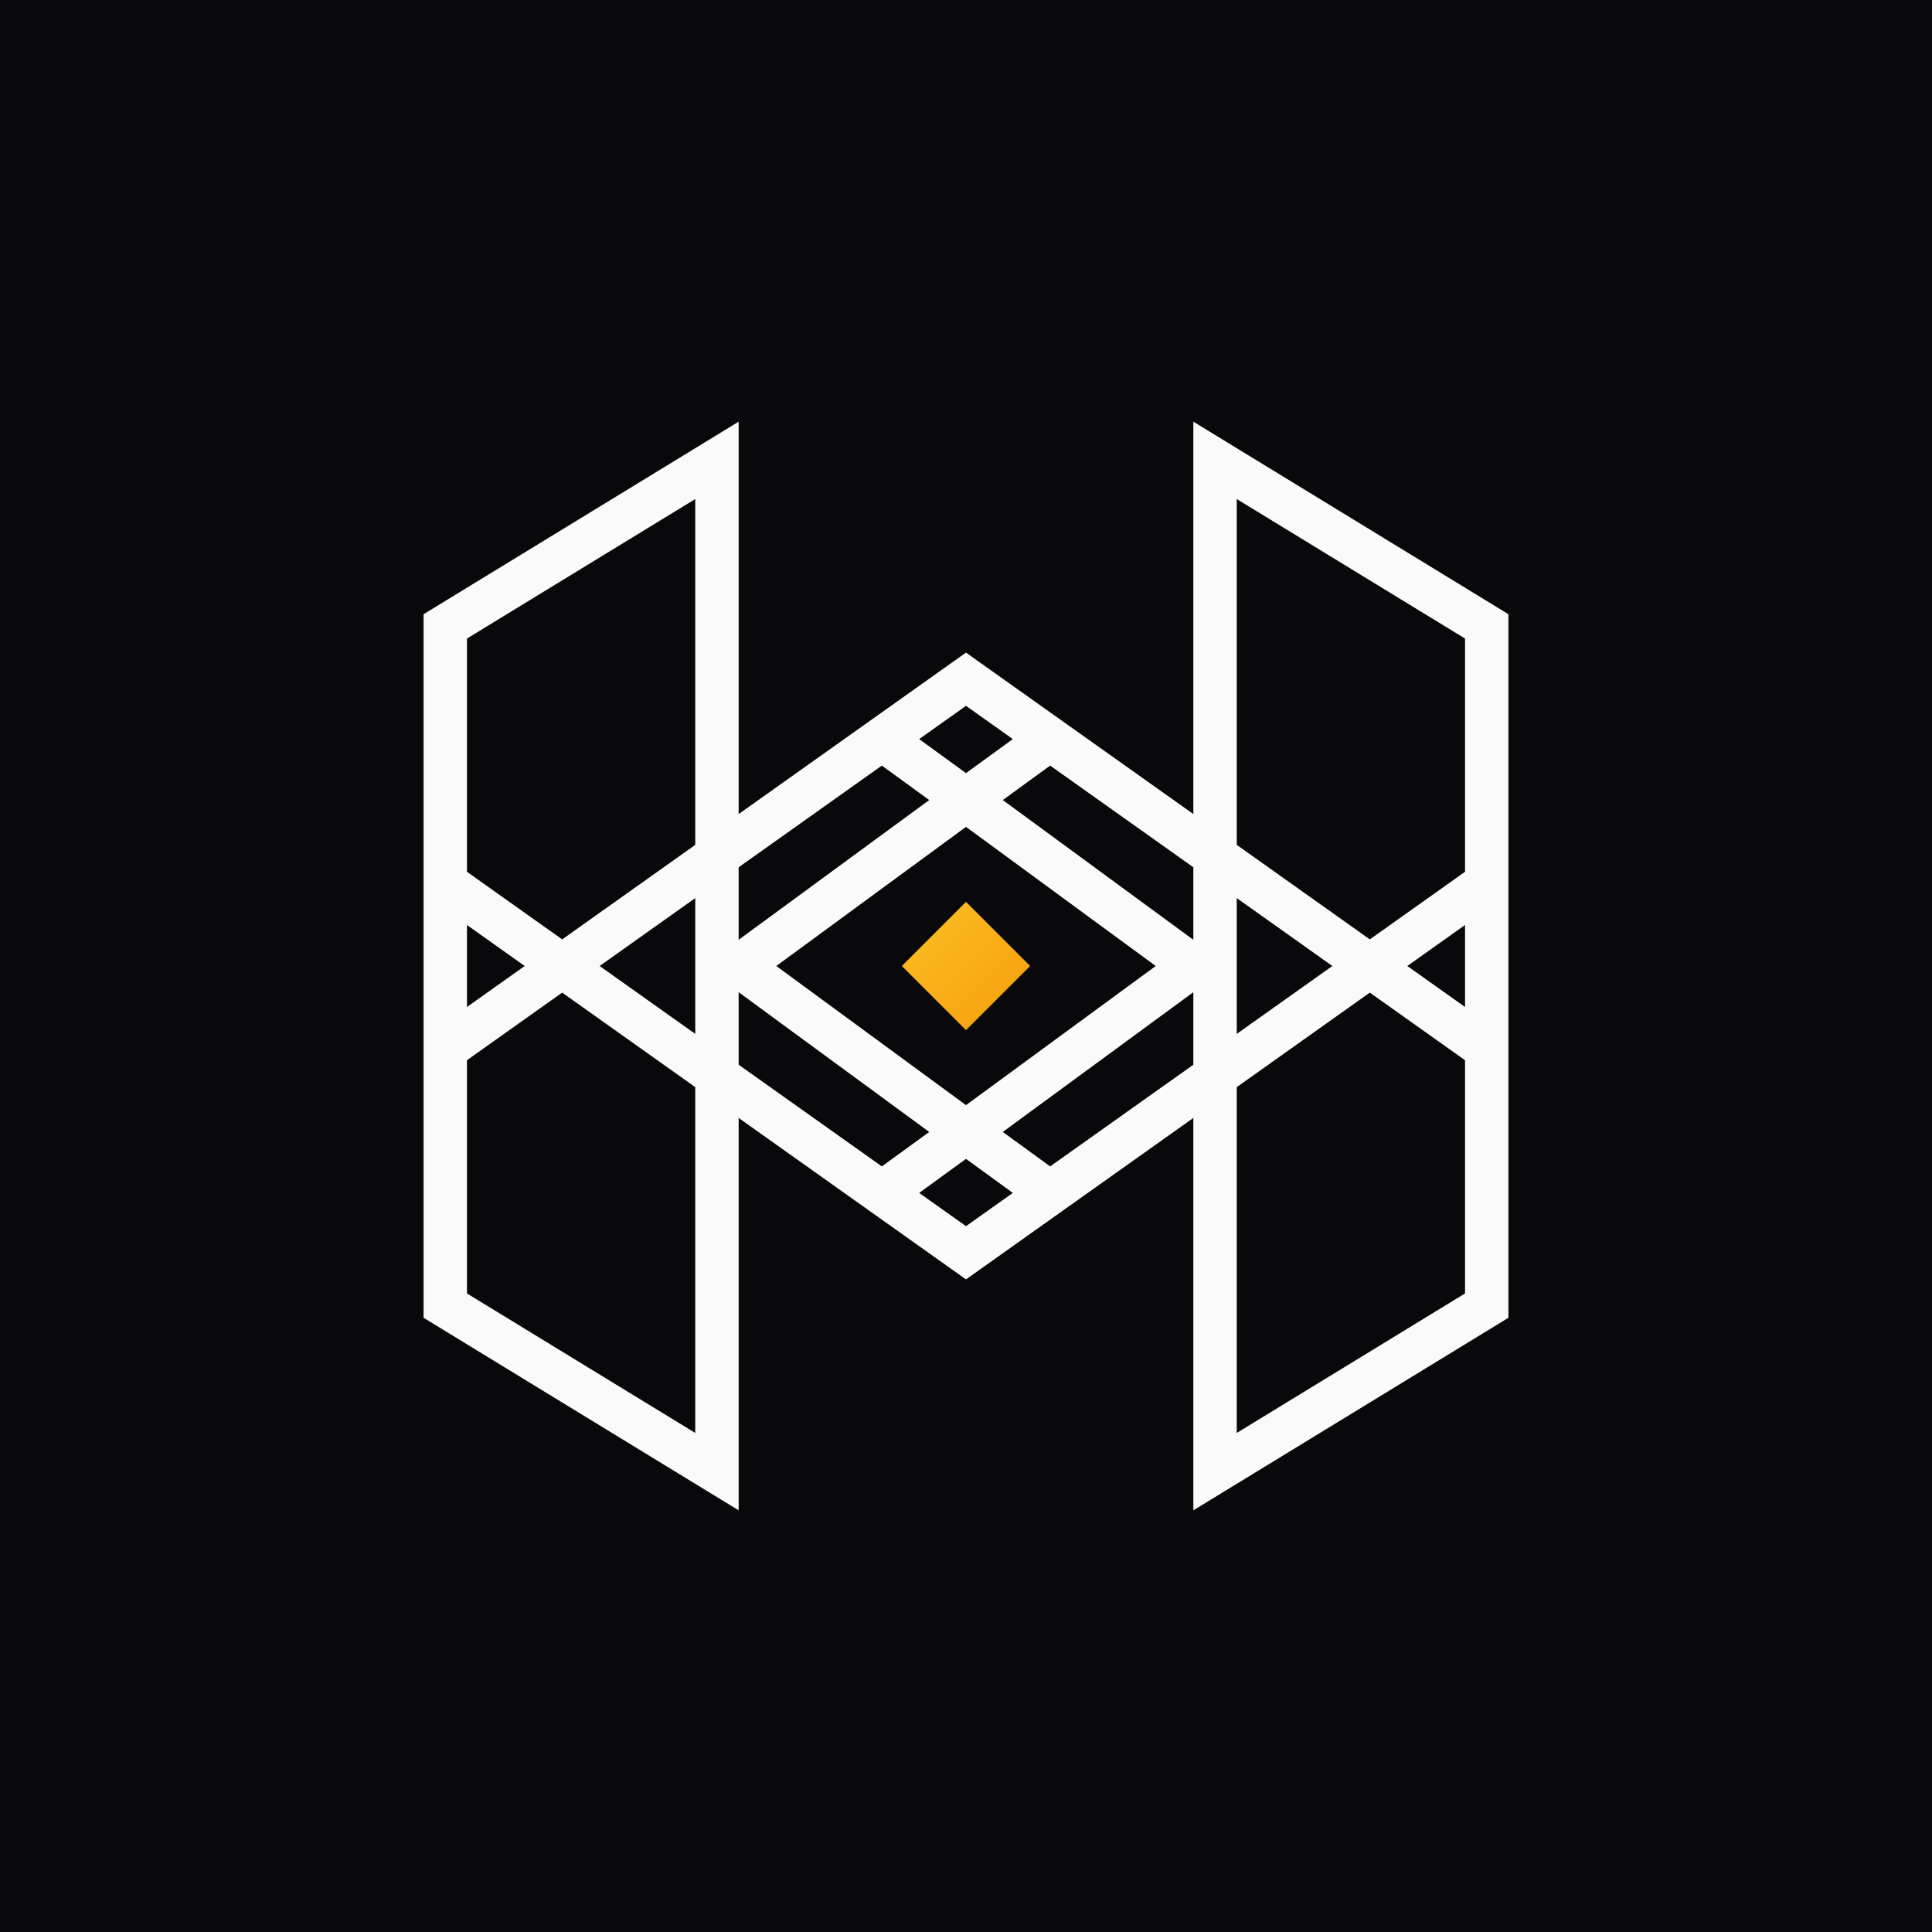
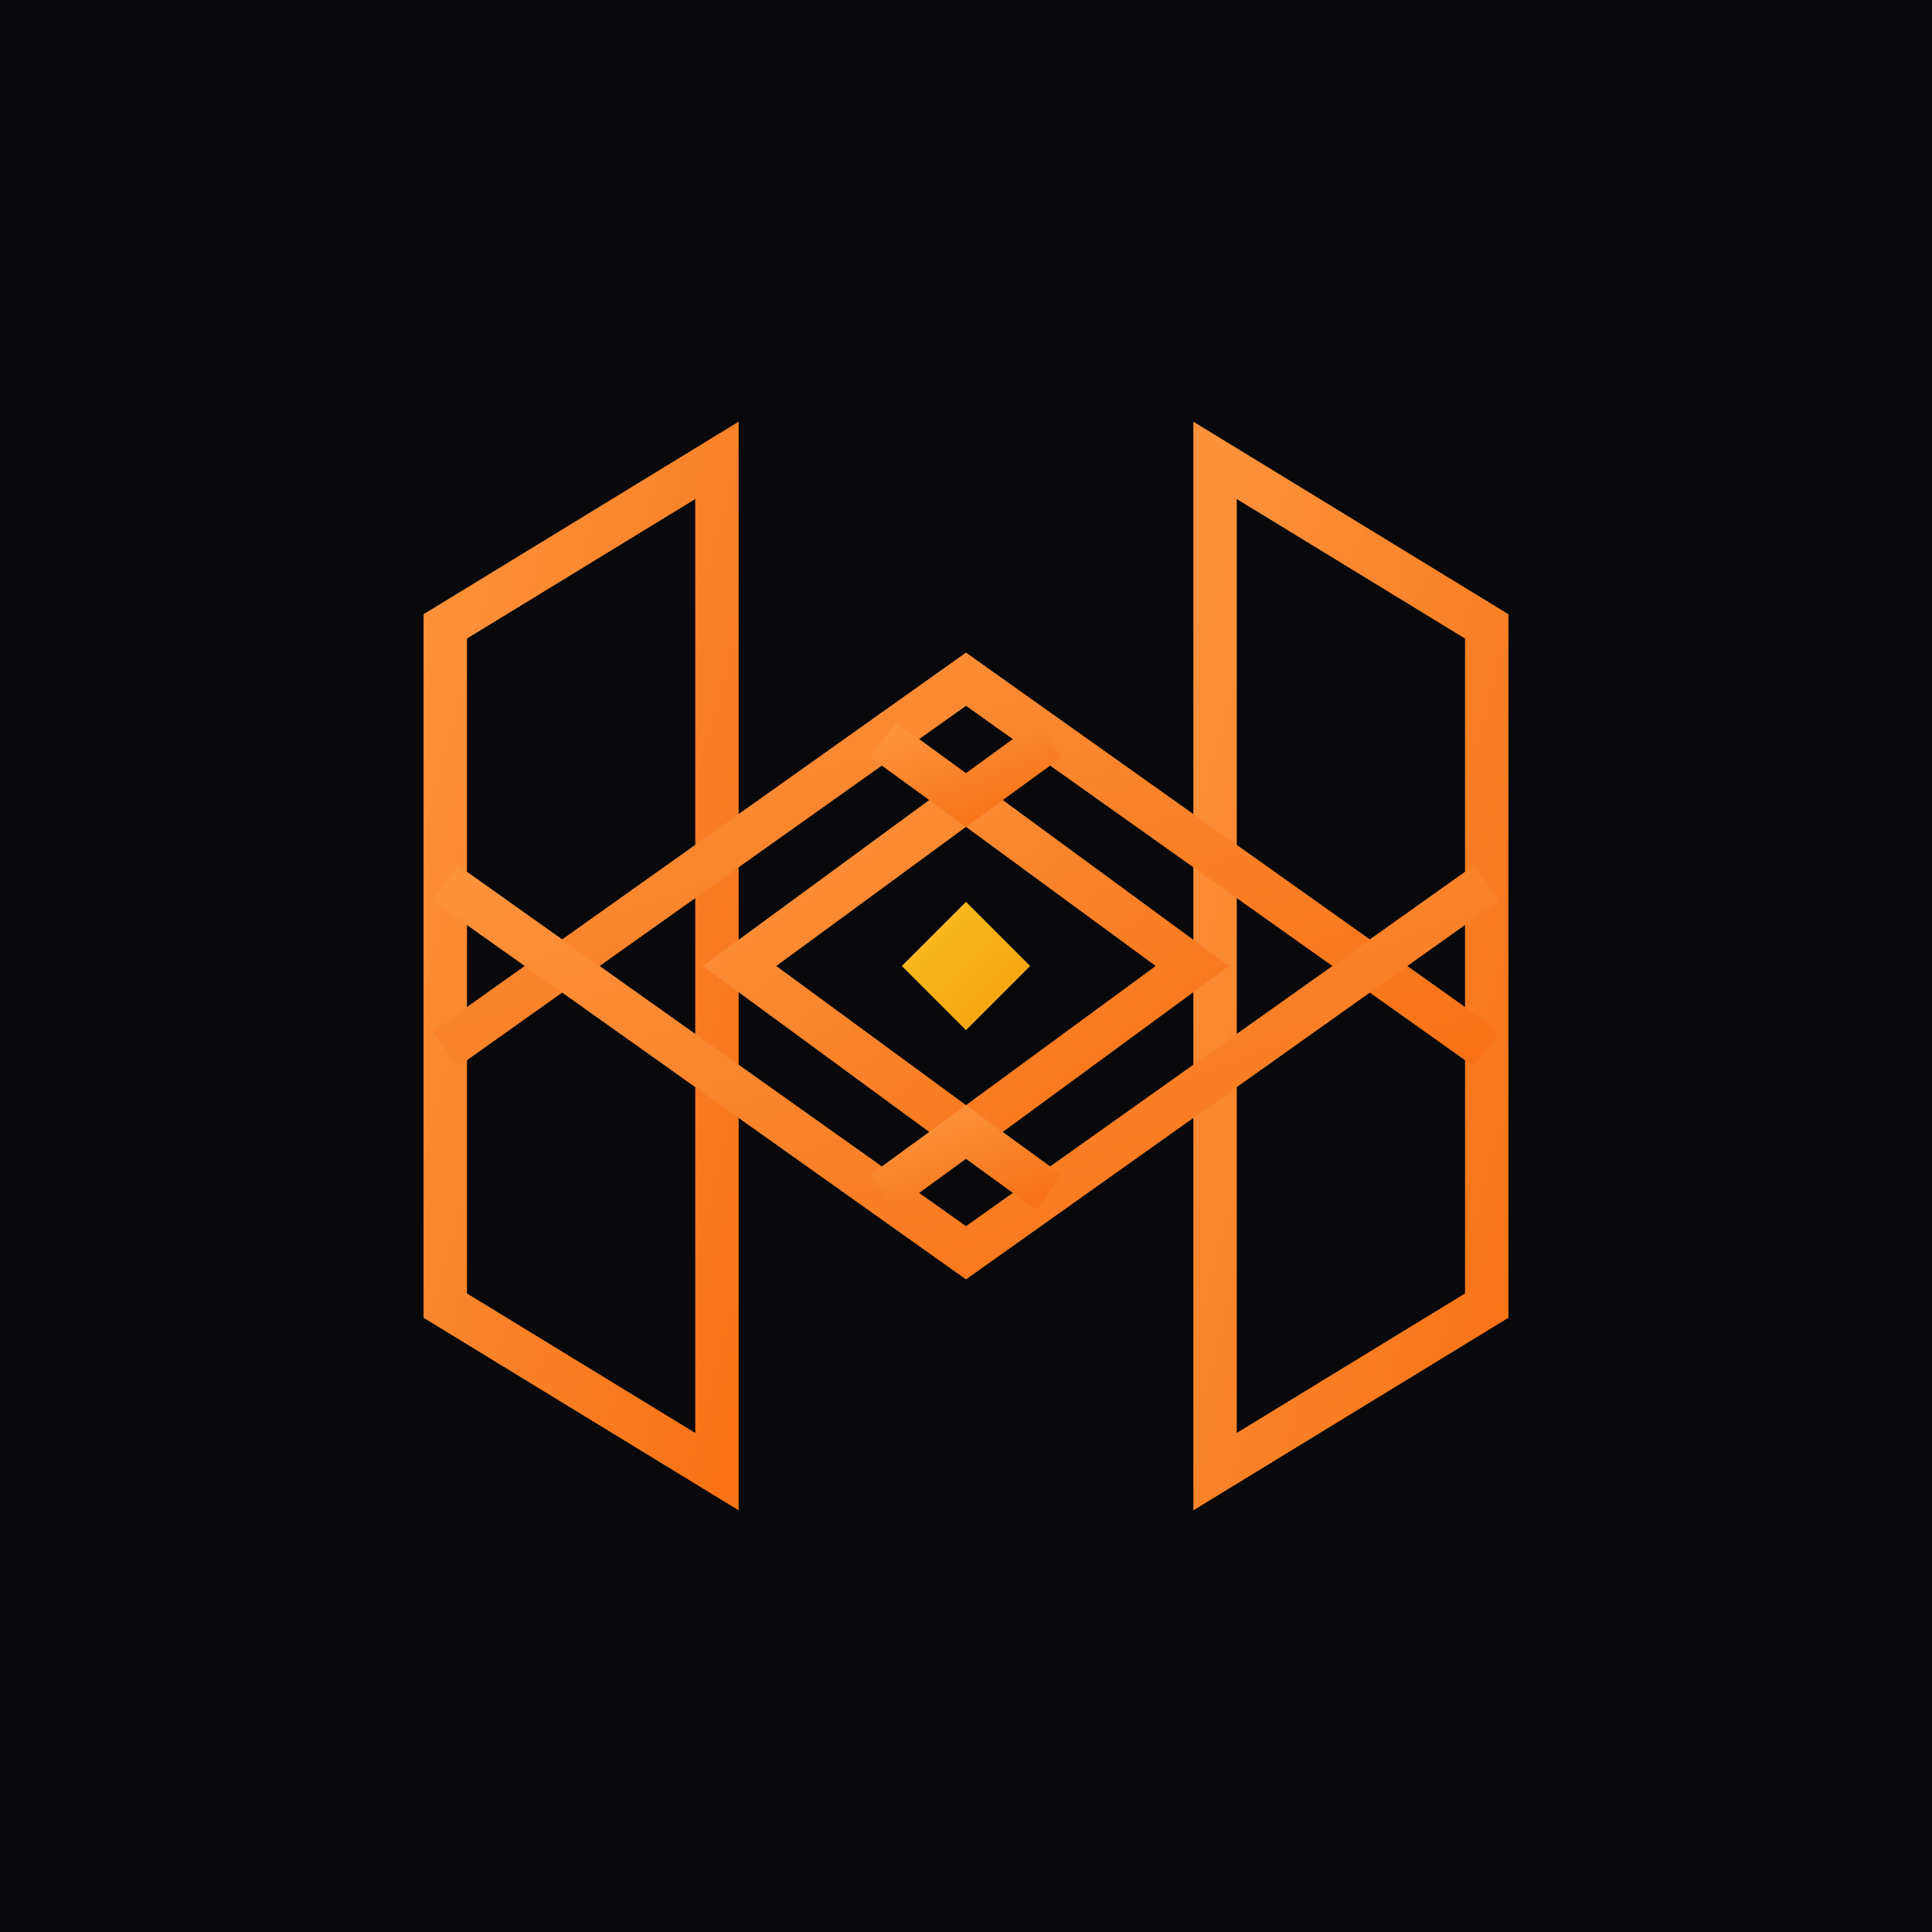
<svg xmlns="http://www.w3.org/2000/svg" viewBox="0 0 512 512" width="512" height="512">
  <defs>
-     <linearGradient id="amberCore" x1="0%" y1="0%" x2="100%" y2="100%">
+     <linearGradient id="hokageOrange" x1="0%" y1="0%" x2="100%" y2="100%">
+       <stop offset="0%" stop-color="#fb923c" />
+       <stop offset="100%" stop-color="#f97316" />
+     </linearGradient>
+     <linearGradient id="goldCore" x1="0%" y1="0%" x2="100%" y2="100%">
      <stop offset="0%" stop-color="#fbbf24" />
      <stop offset="100%" stop-color="#f59e0b" />
    </linearGradient>
  </defs>
  <rect width="512" height="512" fill="#09090b" />
  <g id="hokage22b-monogram">
-     <polygon points="118.0,166.0 190.0,122.0 190.0,390.0 118.0,346.0" fill="none" stroke="#fafafa" stroke-width="11.5" stroke-linejoin="miter" stroke-miterlimit="10" />
-     <polygon points="394.0,166.0 322.0,122.0 322.0,390.0 394.0,346.0" fill="none" stroke="#fafafa" stroke-width="11.5" stroke-linejoin="miter" stroke-miterlimit="10" />
-     <polygon points="196.0,256.0 256.0,212.0 316.0,256.0 256.0,300.0" fill="none" stroke="#fafafa" stroke-width="11.5" stroke-linejoin="miter" stroke-miterlimit="10" />
-     <polyline points="118.0,278.0 256.0,180.0 394.0,278.0" fill="none" stroke="#fafafa" stroke-width="11.5" stroke-linejoin="miter" stroke-linecap="butt" stroke-miterlimit="10" />
-     <polyline points="118.0,234.0 256.0,332.0 394.0,234.0" fill="none" stroke="#fafafa" stroke-width="11.5" stroke-linejoin="miter" stroke-linecap="butt" stroke-miterlimit="10" />
-     <polyline points="234.0,196.0 256.0,212.0 278.0,196.0" fill="none" stroke="#fafafa" stroke-width="11.5" stroke-linejoin="miter" stroke-linecap="butt" stroke-miterlimit="10" />
-     <polyline points="234.0,316.0 256.0,300.0 278.0,316.0" fill="none" stroke="#fafafa" stroke-width="11.5" stroke-linejoin="miter" stroke-linecap="butt" stroke-miterlimit="10" />
-     <polygon points="256.0,239.0 273.0,256.0 256.0,273.0 239.0,256.0" fill="url(#amberCore)" />
+     <polygon points="118.0,166.0 190.0,122.0 190.0,390.0 118.0,346.0" fill="none" stroke="url(#hokageOrange)" stroke-width="11.5" stroke-linejoin="miter" stroke-miterlimit="10" />
+     <polygon points="394.0,166.0 322.0,122.0 322.0,390.0 394.0,346.0" fill="none" stroke="url(#hokageOrange)" stroke-width="11.5" stroke-linejoin="miter" stroke-miterlimit="10" />
+     <polygon points="196.0,256.0 256.0,212.0 316.0,256.0 256.0,300.0" fill="none" stroke="url(#hokageOrange)" stroke-width="11.5" stroke-linejoin="miter" stroke-miterlimit="10" />
+     <polyline points="118.0,278.0 256.0,180.0 394.0,278.0" fill="none" stroke="url(#hokageOrange)" stroke-width="11.5" stroke-linejoin="miter" stroke-linecap="butt" stroke-miterlimit="10" />
+     <polyline points="118.0,234.0 256.0,332.0 394.0,234.0" fill="none" stroke="url(#hokageOrange)" stroke-width="11.5" stroke-linejoin="miter" stroke-linecap="butt" stroke-miterlimit="10" />
+     <polyline points="234.0,196.0 256.0,212.0 278.0,196.0" fill="none" stroke="url(#hokageOrange)" stroke-width="11.5" stroke-linejoin="miter" stroke-linecap="butt" stroke-miterlimit="10" />
+     <polyline points="234.0,316.0 256.0,300.0 278.0,316.0" fill="none" stroke="url(#hokageOrange)" stroke-width="11.5" stroke-linejoin="miter" stroke-linecap="butt" stroke-miterlimit="10" />
+     <polygon points="256.0,239.0 273.0,256.0 256.0,273.0 239.0,256.0" fill="url(#goldCore)" />
  </g>
</svg>
